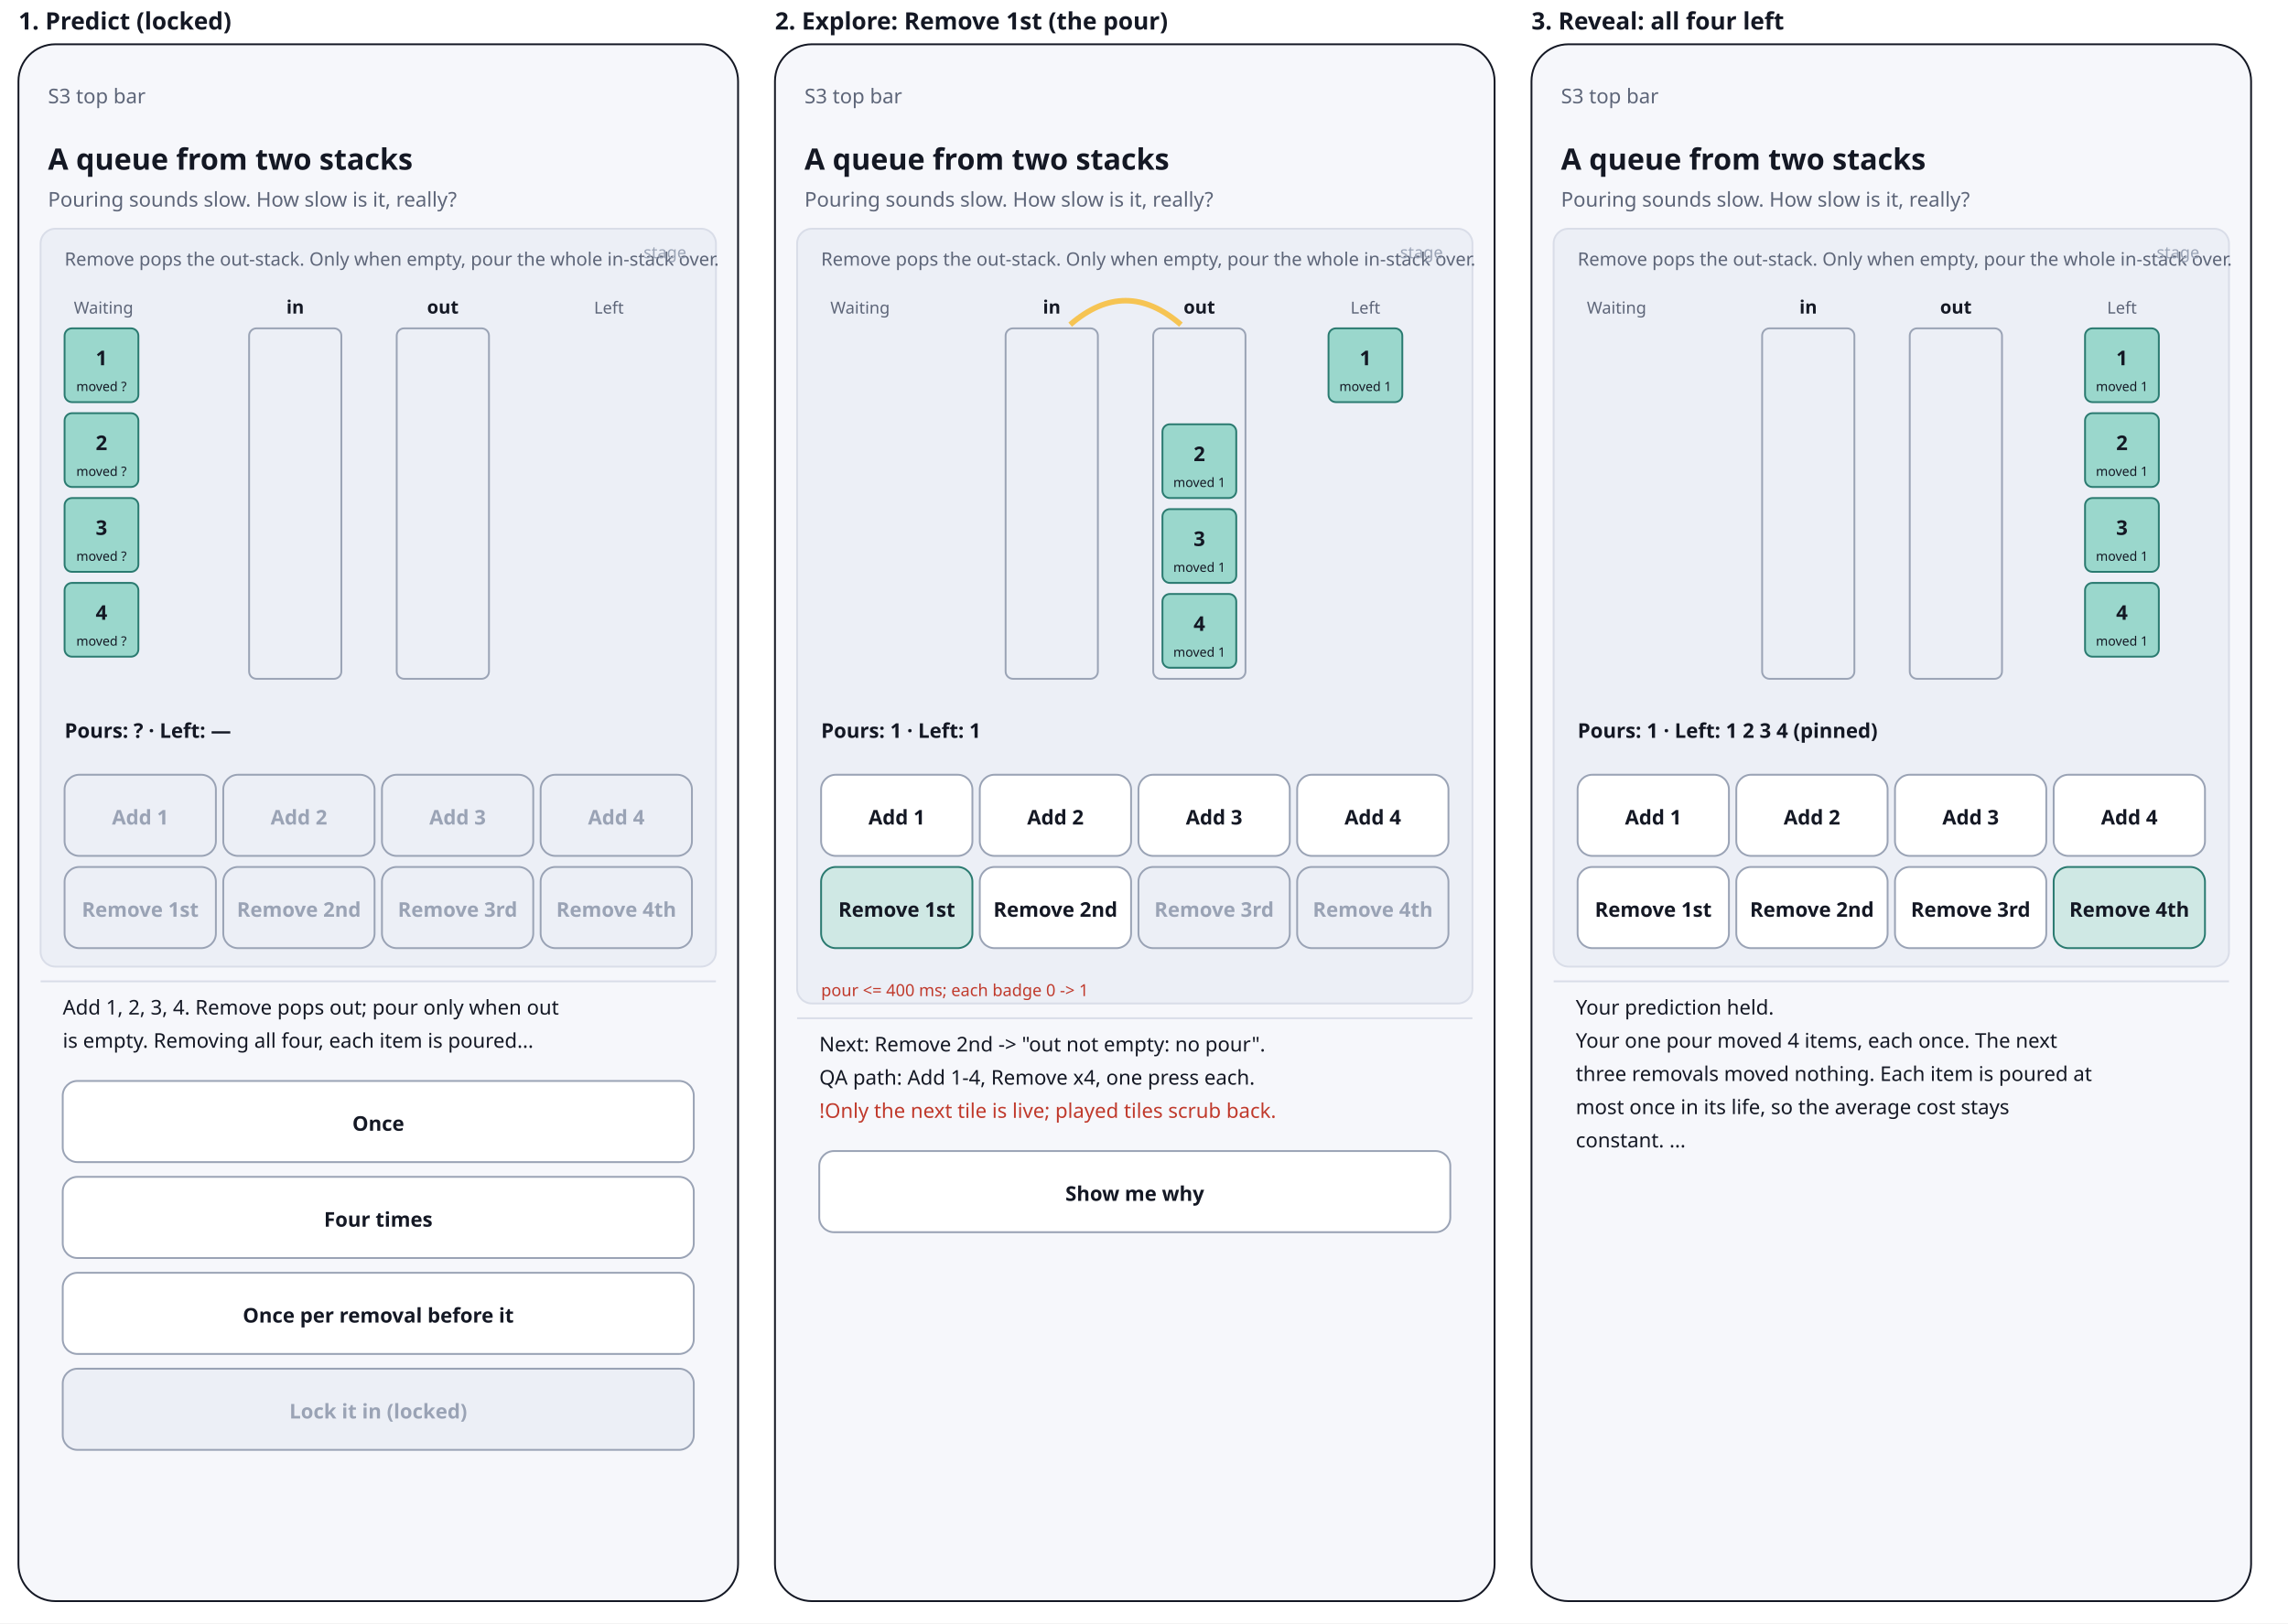
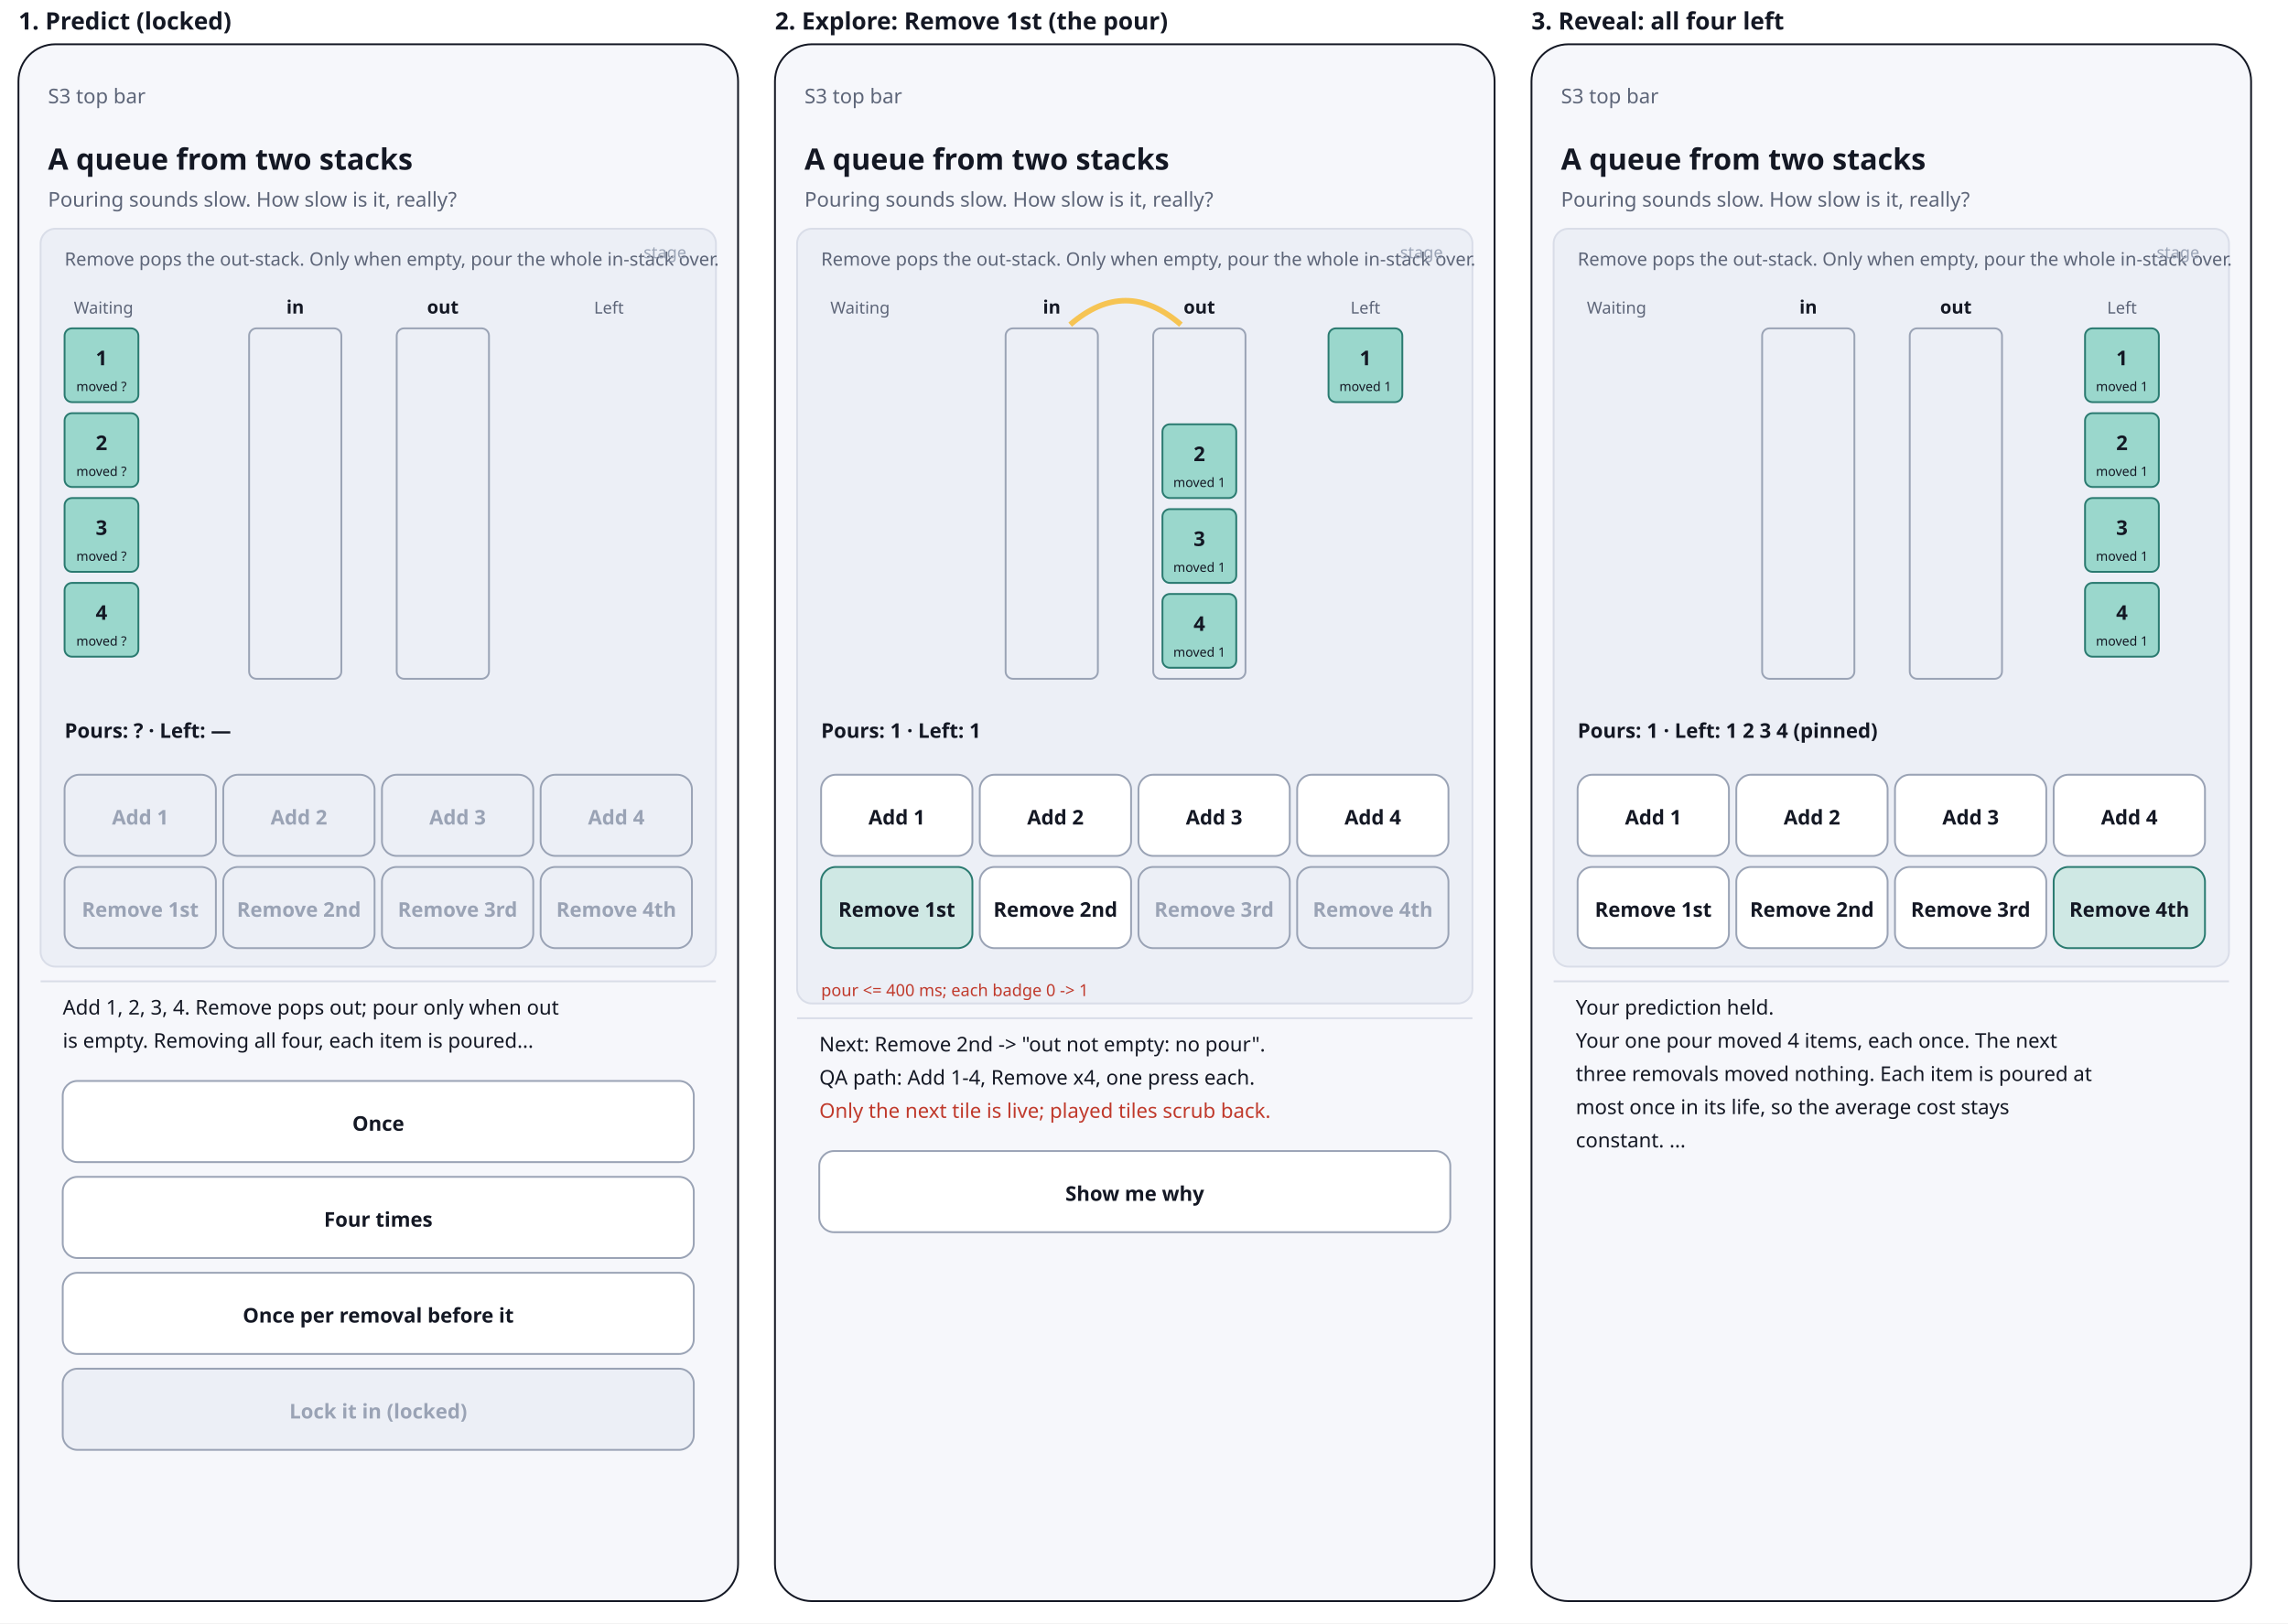
<svg xmlns="http://www.w3.org/2000/svg" viewBox="-10 0 1240 880" font-family="system-ui, sans-serif">
  <rect x="-10" y="0" width="1240" height="880" fill="#fff" />
  <g transform="translate(0,0)">
    <text x="0" y="16" font-size="13" fill="#141824" font-weight="700">1. Predict (locked)</text>
    <rect x="0" y="24" width="390" height="844" rx="20" fill="#f6f7fb" stroke="#141824" />
    <text x="16" y="56" font-size="11" fill="#5d6578">S3  top bar</text>
    <text x="16" y="92" font-size="16" fill="#141824" font-weight="700">A queue from two stacks</text>
    <text x="16" y="112" font-size="11" fill="#5d6578">Pouring sounds slow. How slow is it, really?</text>
    <rect x="12" y="124" width="366" height="400" rx="8" fill="#eceff6" stroke="#d9dde8" />
    <text x="25" y="144" font-size="10" fill="#5d6578">Remove pops the out-stack. Only when empty, pour the whole in-stack over.</text>
    <text x="362" y="140" font-size="9" text-anchor="end" fill="#9aa3b5">stage</text>
    <text x="30" y="170" font-size="9" fill="#5d6578">Waiting</text>
    <text x="150" y="170" font-size="10" text-anchor="middle" fill="#141824" font-weight="700">in</text>
    <text x="230" y="170" font-size="10" text-anchor="middle" fill="#141824" font-weight="700">out</text>
    <text x="320" y="170" font-size="9" text-anchor="middle" fill="#5d6578">Left</text>
    <rect x="125" y="178" width="50" height="190" rx="4" fill="none" stroke="#9aa3b5" />
    <rect x="205" y="178" width="50" height="190" rx="4" fill="none" stroke="#9aa3b5" />
    <rect x="25" y="178" width="40" height="40" rx="4" fill="#9ad7cc" stroke="#2a7a70" />
    <text x="45" y="198" font-size="11" text-anchor="middle" fill="#141824" font-weight="700">1</text>
    <text x="45" y="212" font-size="7" text-anchor="middle" fill="#141824">moved ?</text>
    <rect x="25" y="224" width="40" height="40" rx="4" fill="#9ad7cc" stroke="#2a7a70" />
    <text x="45" y="244" font-size="11" text-anchor="middle" fill="#141824" font-weight="700">2</text>
    <text x="45" y="258" font-size="7" text-anchor="middle" fill="#141824">moved ?</text>
    <rect x="25" y="270" width="40" height="40" rx="4" fill="#9ad7cc" stroke="#2a7a70" />
    <text x="45" y="290" font-size="11" text-anchor="middle" fill="#141824" font-weight="700">3</text>
    <text x="45" y="304" font-size="7" text-anchor="middle" fill="#141824">moved ?</text>
    <rect x="25" y="316" width="40" height="40" rx="4" fill="#9ad7cc" stroke="#2a7a70" />
    <text x="45" y="336" font-size="11" text-anchor="middle" fill="#141824" font-weight="700">4</text>
    <text x="45" y="350" font-size="7" text-anchor="middle" fill="#141824">moved ?</text>
    <text x="25" y="400" font-size="11" fill="#141824" font-weight="700">Pours: ? · Left: —</text>
    <rect x="25" y="420" width="82" height="44" rx="8" fill="#eceff6" stroke="#9aa3b5" />
    <text x="66" y="447" font-size="11" text-anchor="middle" fill="#9aa3b5" font-weight="700">Add 1</text>
    <rect x="111" y="420" width="82" height="44" rx="8" fill="#eceff6" stroke="#9aa3b5" />
    <text x="152" y="447" font-size="11" text-anchor="middle" fill="#9aa3b5" font-weight="700">Add 2</text>
    <rect x="197" y="420" width="82" height="44" rx="8" fill="#eceff6" stroke="#9aa3b5" />
    <text x="238" y="447" font-size="11" text-anchor="middle" fill="#9aa3b5" font-weight="700">Add 3</text>
    <rect x="283" y="420" width="82" height="44" rx="8" fill="#eceff6" stroke="#9aa3b5" />
    <text x="324" y="447" font-size="11" text-anchor="middle" fill="#9aa3b5" font-weight="700">Add 4</text>
    <rect x="25" y="470" width="82" height="44" rx="8" fill="#eceff6" stroke="#9aa3b5" />
    <text x="66" y="497" font-size="11" text-anchor="middle" fill="#9aa3b5" font-weight="700">Remove 1st</text>
    <rect x="111" y="470" width="82" height="44" rx="8" fill="#eceff6" stroke="#9aa3b5" />
    <text x="152" y="497" font-size="11" text-anchor="middle" fill="#9aa3b5" font-weight="700">Remove 2nd</text>
    <rect x="197" y="470" width="82" height="44" rx="8" fill="#eceff6" stroke="#9aa3b5" />
    <text x="238" y="497" font-size="11" text-anchor="middle" fill="#9aa3b5" font-weight="700">Remove 3rd</text>
    <rect x="283" y="470" width="82" height="44" rx="8" fill="#eceff6" stroke="#9aa3b5" />
    <text x="324" y="497" font-size="11" text-anchor="middle" fill="#9aa3b5" font-weight="700">Remove 4th</text>
    <line x1="12" y1="532" x2="378" y2="532" stroke="#d9dde8" stroke-width="1" />
    <text x="24" y="550" font-size="11" fill="#141824">Add 1, 2, 3, 4. Remove pops out; pour only when out</text>
    <text x="24" y="568" font-size="11" fill="#141824">is empty. Removing all four, each item is poured...</text>
    <rect x="24" y="586" width="342" height="44" rx="8" fill="#fff" stroke="#9aa3b5" />
    <text x="195" y="613" font-size="11" text-anchor="middle" fill="#141824" font-weight="700">Once</text>
    <rect x="24" y="638" width="342" height="44" rx="8" fill="#fff" stroke="#9aa3b5" />
    <text x="195" y="665" font-size="11" text-anchor="middle" fill="#141824" font-weight="700">Four times</text>
    <rect x="24" y="690" width="342" height="44" rx="8" fill="#fff" stroke="#9aa3b5" />
    <text x="195" y="717" font-size="11" text-anchor="middle" fill="#141824" font-weight="700">Once per removal before it</text>
    <rect x="24" y="742" width="342" height="44" rx="8" fill="#eceff6" stroke="#9aa3b5" />
    <text x="195" y="769" font-size="11" text-anchor="middle" fill="#9aa3b5" font-weight="700">Lock it in (locked)</text>
  </g>
  <g transform="translate(410,0)">
    <text x="0" y="16" font-size="13" fill="#141824" font-weight="700">2. Explore: Remove 1st (the pour)</text>
    <rect x="0" y="24" width="390" height="844" rx="20" fill="#f6f7fb" stroke="#141824" />
    <text x="16" y="56" font-size="11" fill="#5d6578">S3  top bar</text>
    <text x="16" y="92" font-size="16" fill="#141824" font-weight="700">A queue from two stacks</text>
    <text x="16" y="112" font-size="11" fill="#5d6578">Pouring sounds slow. How slow is it, really?</text>
    <rect x="12" y="124" width="366" height="420" rx="8" fill="#eceff6" stroke="#d9dde8" />
    <text x="25" y="144" font-size="10" fill="#5d6578">Remove pops the out-stack. Only when empty, pour the whole in-stack over.</text>
    <text x="362" y="140" font-size="9" text-anchor="end" fill="#9aa3b5">stage</text>
    <text x="30" y="170" font-size="9" fill="#5d6578">Waiting</text>
    <text x="150" y="170" font-size="10" text-anchor="middle" fill="#141824" font-weight="700">in</text>
    <text x="230" y="170" font-size="10" text-anchor="middle" fill="#141824" font-weight="700">out</text>
    <text x="320" y="170" font-size="9" text-anchor="middle" fill="#5d6578">Left</text>
    <rect x="125" y="178" width="50" height="190" rx="4" fill="none" stroke="#9aa3b5" />
    <rect x="205" y="178" width="50" height="190" rx="4" fill="none" stroke="#9aa3b5" />
    <path d="M160,176 Q190,150 220,176" fill="none" stroke="#f6c453" stroke-width="3" />
    <rect x="210" y="322" width="40" height="40" rx="4" fill="#9ad7cc" stroke="#2a7a70" />
    <text x="230" y="342" font-size="11" text-anchor="middle" fill="#141824" font-weight="700">4</text>
    <text x="230" y="356" font-size="7" text-anchor="middle" fill="#141824">moved 1</text>
    <rect x="210" y="276" width="40" height="40" rx="4" fill="#9ad7cc" stroke="#2a7a70" />
    <text x="230" y="296" font-size="11" text-anchor="middle" fill="#141824" font-weight="700">3</text>
    <text x="230" y="310" font-size="7" text-anchor="middle" fill="#141824">moved 1</text>
    <rect x="210" y="230" width="40" height="40" rx="4" fill="#9ad7cc" stroke="#2a7a70" />
    <text x="230" y="250" font-size="11" text-anchor="middle" fill="#141824" font-weight="700">2</text>
    <text x="230" y="264" font-size="7" text-anchor="middle" fill="#141824">moved 1</text>
    <rect x="300" y="178" width="40" height="40" rx="4" fill="#9ad7cc" stroke="#2a7a70" />
    <text x="320" y="198" font-size="11" text-anchor="middle" fill="#141824" font-weight="700">1</text>
    <text x="320" y="212" font-size="7" text-anchor="middle" fill="#141824">moved 1</text>
    <text x="25" y="400" font-size="11" fill="#141824" font-weight="700">Pours: 1 · Left: 1</text>
    <rect x="25" y="420" width="82" height="44" rx="8" fill="#fff" stroke="#9aa3b5" />
    <text x="66" y="447" font-size="11" text-anchor="middle" fill="#141824" font-weight="700">Add 1</text>
    <rect x="111" y="420" width="82" height="44" rx="8" fill="#fff" stroke="#9aa3b5" />
    <text x="152" y="447" font-size="11" text-anchor="middle" fill="#141824" font-weight="700">Add 2</text>
    <rect x="197" y="420" width="82" height="44" rx="8" fill="#fff" stroke="#9aa3b5" />
    <text x="238" y="447" font-size="11" text-anchor="middle" fill="#141824" font-weight="700">Add 3</text>
    <rect x="283" y="420" width="82" height="44" rx="8" fill="#fff" stroke="#9aa3b5" />
    <text x="324" y="447" font-size="11" text-anchor="middle" fill="#141824" font-weight="700">Add 4</text>
    <rect x="25" y="470" width="82" height="44" rx="8" fill="#cfe8e4" stroke="#2a7a70" />
    <text x="66" y="497" font-size="11" text-anchor="middle" fill="#141824" font-weight="700">Remove 1st</text>
    <rect x="111" y="470" width="82" height="44" rx="8" fill="#fff" stroke="#9aa3b5" />
    <text x="152" y="497" font-size="11" text-anchor="middle" fill="#141824" font-weight="700">Remove 2nd</text>
    <rect x="197" y="470" width="82" height="44" rx="8" fill="#eceff6" stroke="#9aa3b5" />
    <text x="238" y="497" font-size="11" text-anchor="middle" fill="#9aa3b5" font-weight="700">Remove 3rd</text>
    <rect x="283" y="470" width="82" height="44" rx="8" fill="#eceff6" stroke="#9aa3b5" />
    <text x="324" y="497" font-size="11" text-anchor="middle" fill="#9aa3b5" font-weight="700">Remove 4th</text>
    <text x="25" y="540" font-size="9" fill="#c0392b">pour &lt;= 400 ms; each badge 0 -&gt; 1</text>
    <line x1="12" y1="552" x2="378" y2="552" stroke="#d9dde8" stroke-width="1" />
    <text x="24" y="570" font-size="11" fill="#141824">Next: Remove 2nd -&gt; "out not empty: no pour".</text>
    <text x="24" y="588" font-size="11" fill="#141824">QA path: Add 1-4, Remove x4, one press each.</text>
-     <text x="24" y="606" font-size="11" fill="#c0392b">!Only the next tile is live; played tiles scrub back.</text>
+     <text x="24" y="606" font-size="11" fill="#c0392b">Only the next tile is live; played tiles scrub back.</text>
    <rect x="24" y="624" width="342" height="44" rx="8" fill="#fff" stroke="#9aa3b5" />
    <text x="195" y="651" font-size="11" text-anchor="middle" fill="#141824" font-weight="700">Show me why</text>
  </g>
  <g transform="translate(820,0)">
    <text x="0" y="16" font-size="13" fill="#141824" font-weight="700">3. Reveal: all four left</text>
    <rect x="0" y="24" width="390" height="844" rx="20" fill="#f6f7fb" stroke="#141824" />
    <text x="16" y="56" font-size="11" fill="#5d6578">S3  top bar</text>
    <text x="16" y="92" font-size="16" fill="#141824" font-weight="700">A queue from two stacks</text>
    <text x="16" y="112" font-size="11" fill="#5d6578">Pouring sounds slow. How slow is it, really?</text>
    <rect x="12" y="124" width="366" height="400" rx="8" fill="#eceff6" stroke="#d9dde8" />
    <text x="25" y="144" font-size="10" fill="#5d6578">Remove pops the out-stack. Only when empty, pour the whole in-stack over.</text>
    <text x="362" y="140" font-size="9" text-anchor="end" fill="#9aa3b5">stage</text>
    <text x="30" y="170" font-size="9" fill="#5d6578">Waiting</text>
    <text x="150" y="170" font-size="10" text-anchor="middle" fill="#141824" font-weight="700">in</text>
    <text x="230" y="170" font-size="10" text-anchor="middle" fill="#141824" font-weight="700">out</text>
    <text x="320" y="170" font-size="9" text-anchor="middle" fill="#5d6578">Left</text>
    <rect x="125" y="178" width="50" height="190" rx="4" fill="none" stroke="#9aa3b5" />
    <rect x="205" y="178" width="50" height="190" rx="4" fill="none" stroke="#9aa3b5" />
    <rect x="300" y="178" width="40" height="40" rx="4" fill="#9ad7cc" stroke="#2a7a70" />
    <text x="320" y="198" font-size="11" text-anchor="middle" fill="#141824" font-weight="700">1</text>
    <text x="320" y="212" font-size="7" text-anchor="middle" fill="#141824">moved 1</text>
    <rect x="300" y="224" width="40" height="40" rx="4" fill="#9ad7cc" stroke="#2a7a70" />
    <text x="320" y="244" font-size="11" text-anchor="middle" fill="#141824" font-weight="700">2</text>
    <text x="320" y="258" font-size="7" text-anchor="middle" fill="#141824">moved 1</text>
    <rect x="300" y="270" width="40" height="40" rx="4" fill="#9ad7cc" stroke="#2a7a70" />
    <text x="320" y="290" font-size="11" text-anchor="middle" fill="#141824" font-weight="700">3</text>
    <text x="320" y="304" font-size="7" text-anchor="middle" fill="#141824">moved 1</text>
    <rect x="300" y="316" width="40" height="40" rx="4" fill="#9ad7cc" stroke="#2a7a70" />
    <text x="320" y="336" font-size="11" text-anchor="middle" fill="#141824" font-weight="700">4</text>
    <text x="320" y="350" font-size="7" text-anchor="middle" fill="#141824">moved 1</text>
    <text x="25" y="400" font-size="11" fill="#141824" font-weight="700">Pours: 1 · Left: 1 2 3 4 (pinned)</text>
    <rect x="25" y="420" width="82" height="44" rx="8" fill="#fff" stroke="#9aa3b5" />
    <text x="66" y="447" font-size="11" text-anchor="middle" fill="#141824" font-weight="700">Add 1</text>
    <rect x="111" y="420" width="82" height="44" rx="8" fill="#fff" stroke="#9aa3b5" />
    <text x="152" y="447" font-size="11" text-anchor="middle" fill="#141824" font-weight="700">Add 2</text>
    <rect x="197" y="420" width="82" height="44" rx="8" fill="#fff" stroke="#9aa3b5" />
    <text x="238" y="447" font-size="11" text-anchor="middle" fill="#141824" font-weight="700">Add 3</text>
    <rect x="283" y="420" width="82" height="44" rx="8" fill="#fff" stroke="#9aa3b5" />
    <text x="324" y="447" font-size="11" text-anchor="middle" fill="#141824" font-weight="700">Add 4</text>
    <rect x="25" y="470" width="82" height="44" rx="8" fill="#fff" stroke="#9aa3b5" />
    <text x="66" y="497" font-size="11" text-anchor="middle" fill="#141824" font-weight="700">Remove 1st</text>
    <rect x="111" y="470" width="82" height="44" rx="8" fill="#fff" stroke="#9aa3b5" />
    <text x="152" y="497" font-size="11" text-anchor="middle" fill="#141824" font-weight="700">Remove 2nd</text>
    <rect x="197" y="470" width="82" height="44" rx="8" fill="#fff" stroke="#9aa3b5" />
    <text x="238" y="497" font-size="11" text-anchor="middle" fill="#141824" font-weight="700">Remove 3rd</text>
    <rect x="283" y="470" width="82" height="44" rx="8" fill="#cfe8e4" stroke="#2a7a70" />
    <text x="324" y="497" font-size="11" text-anchor="middle" fill="#141824" font-weight="700">Remove 4th</text>
    <line x1="12" y1="532" x2="378" y2="532" stroke="#d9dde8" stroke-width="1" />
    <text x="24" y="550" font-size="11" fill="#141824">Your prediction held.</text>
    <text x="24" y="568" font-size="11" fill="#141824">Your one pour moved 4 items, each once. The next</text>
    <text x="24" y="586" font-size="11" fill="#141824">three removals moved nothing. Each item is poured at</text>
    <text x="24" y="604" font-size="11" fill="#141824">most once in its life, so the average cost stays</text>
    <text x="24" y="622" font-size="11" fill="#141824">constant. ...</text>
  </g>
</svg>
